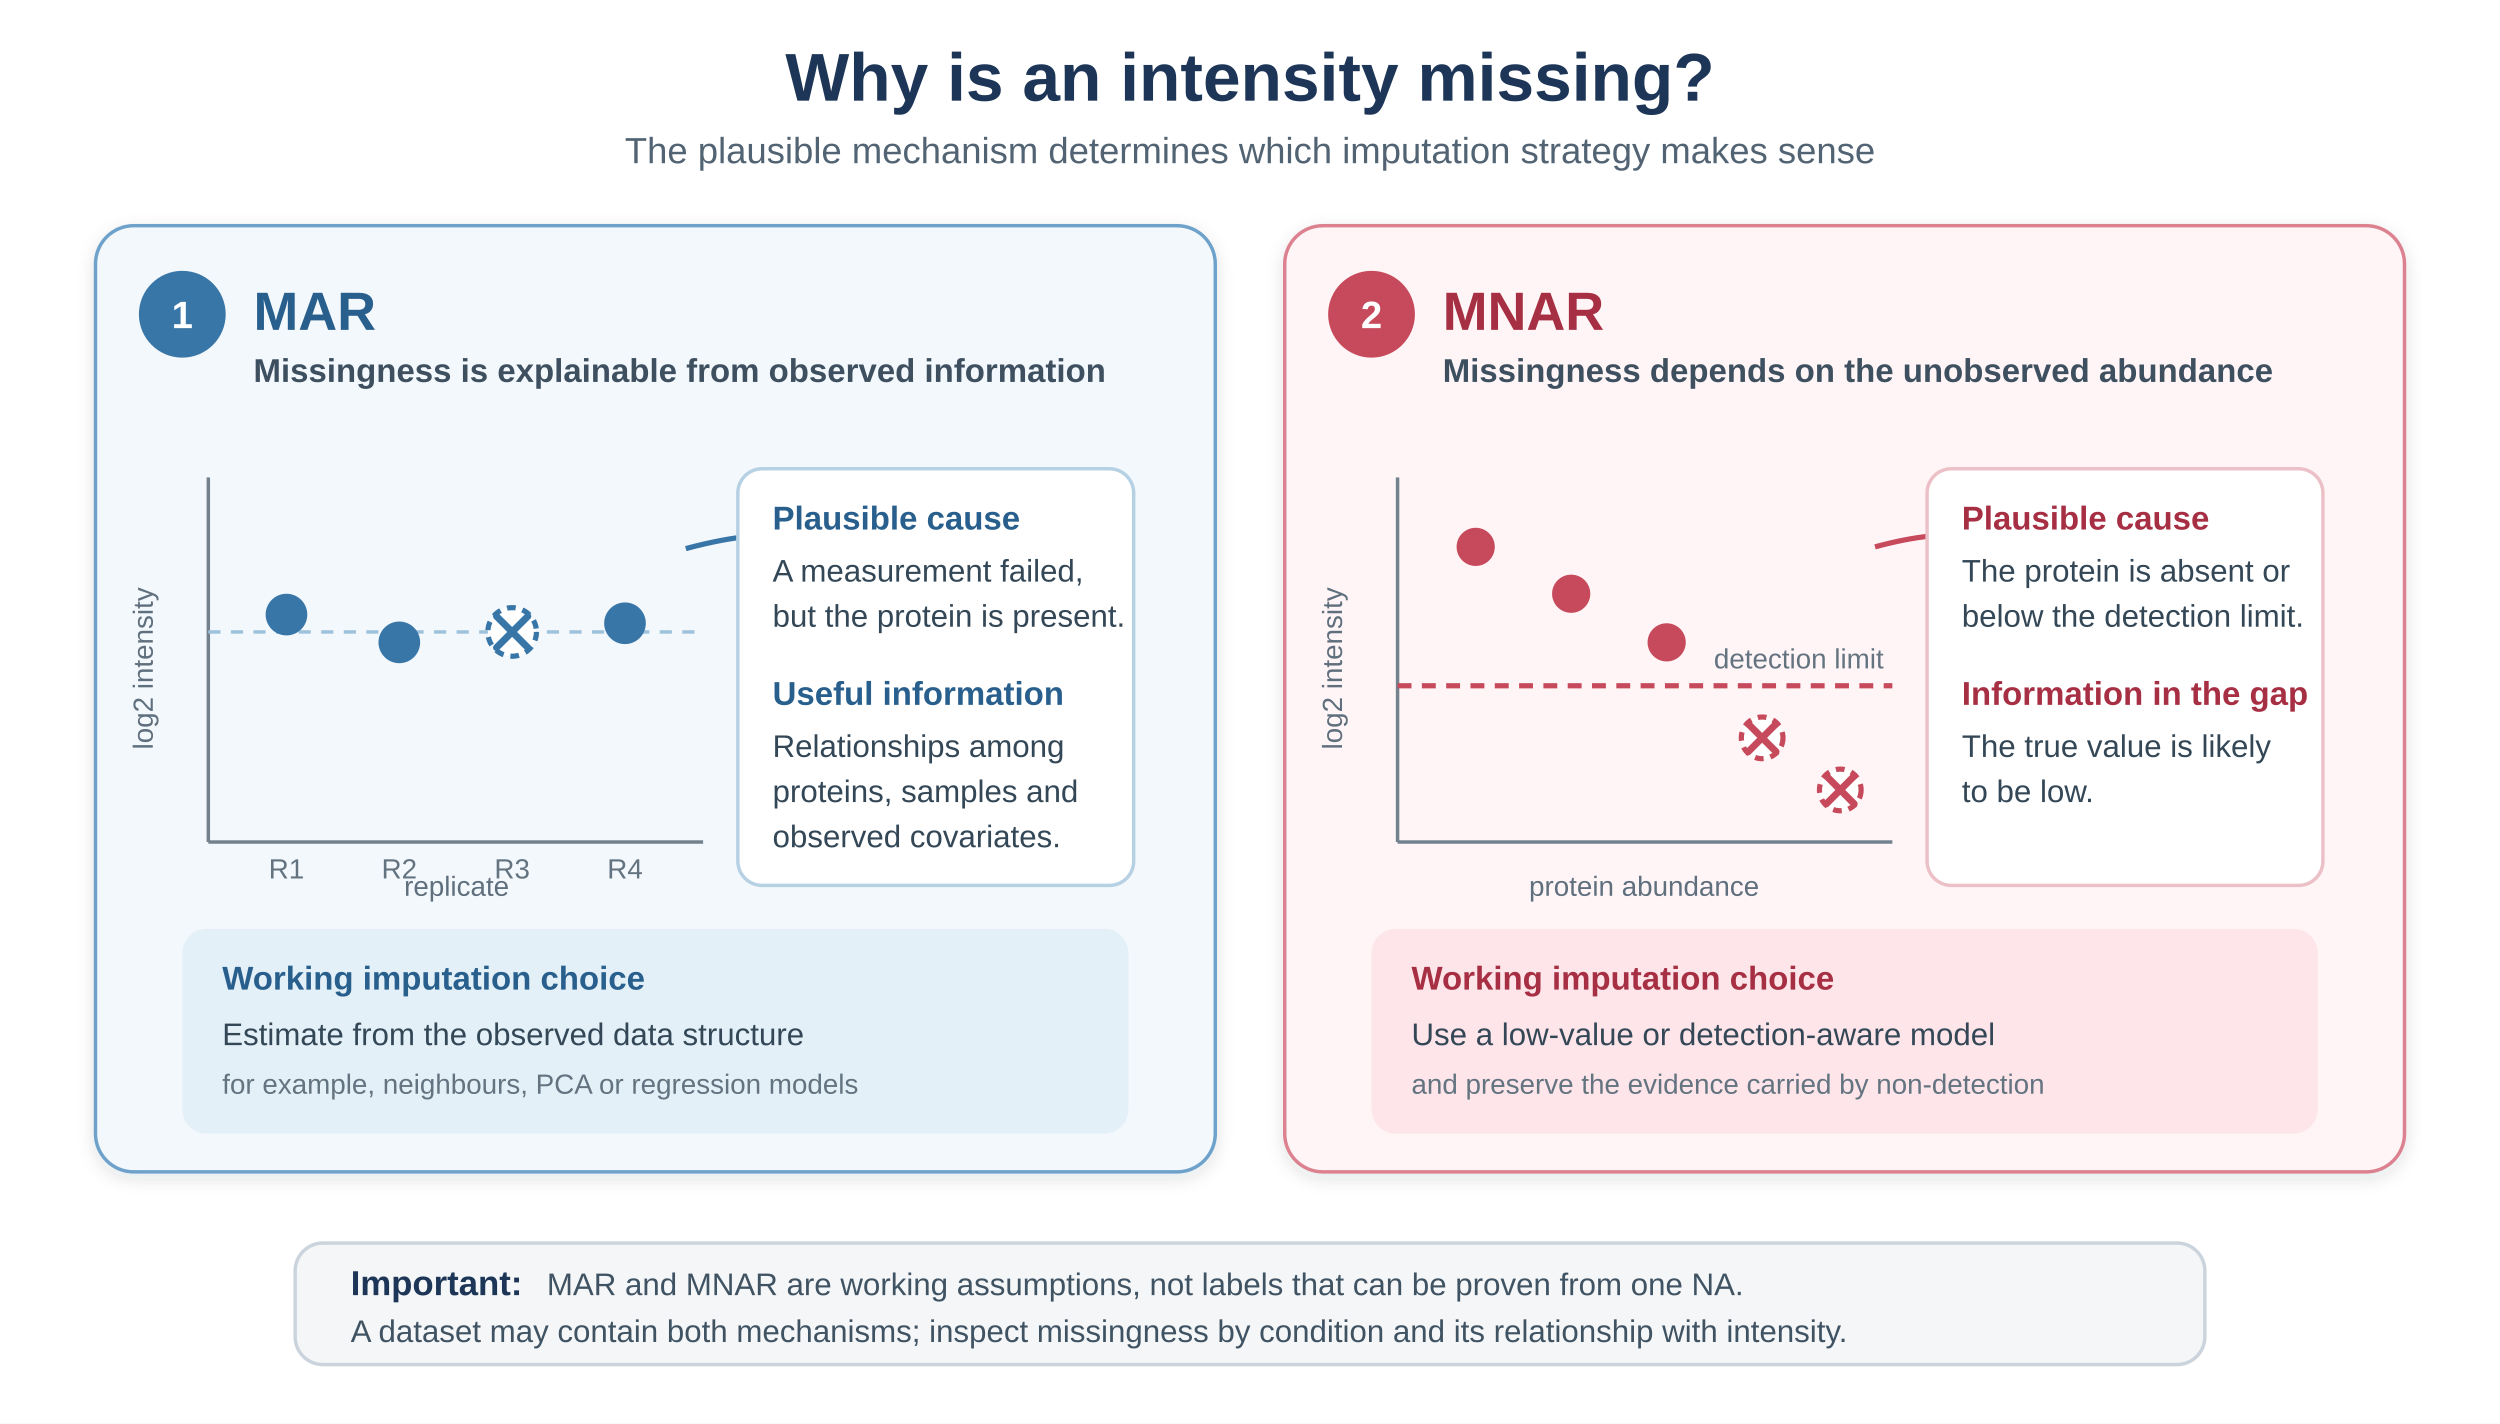
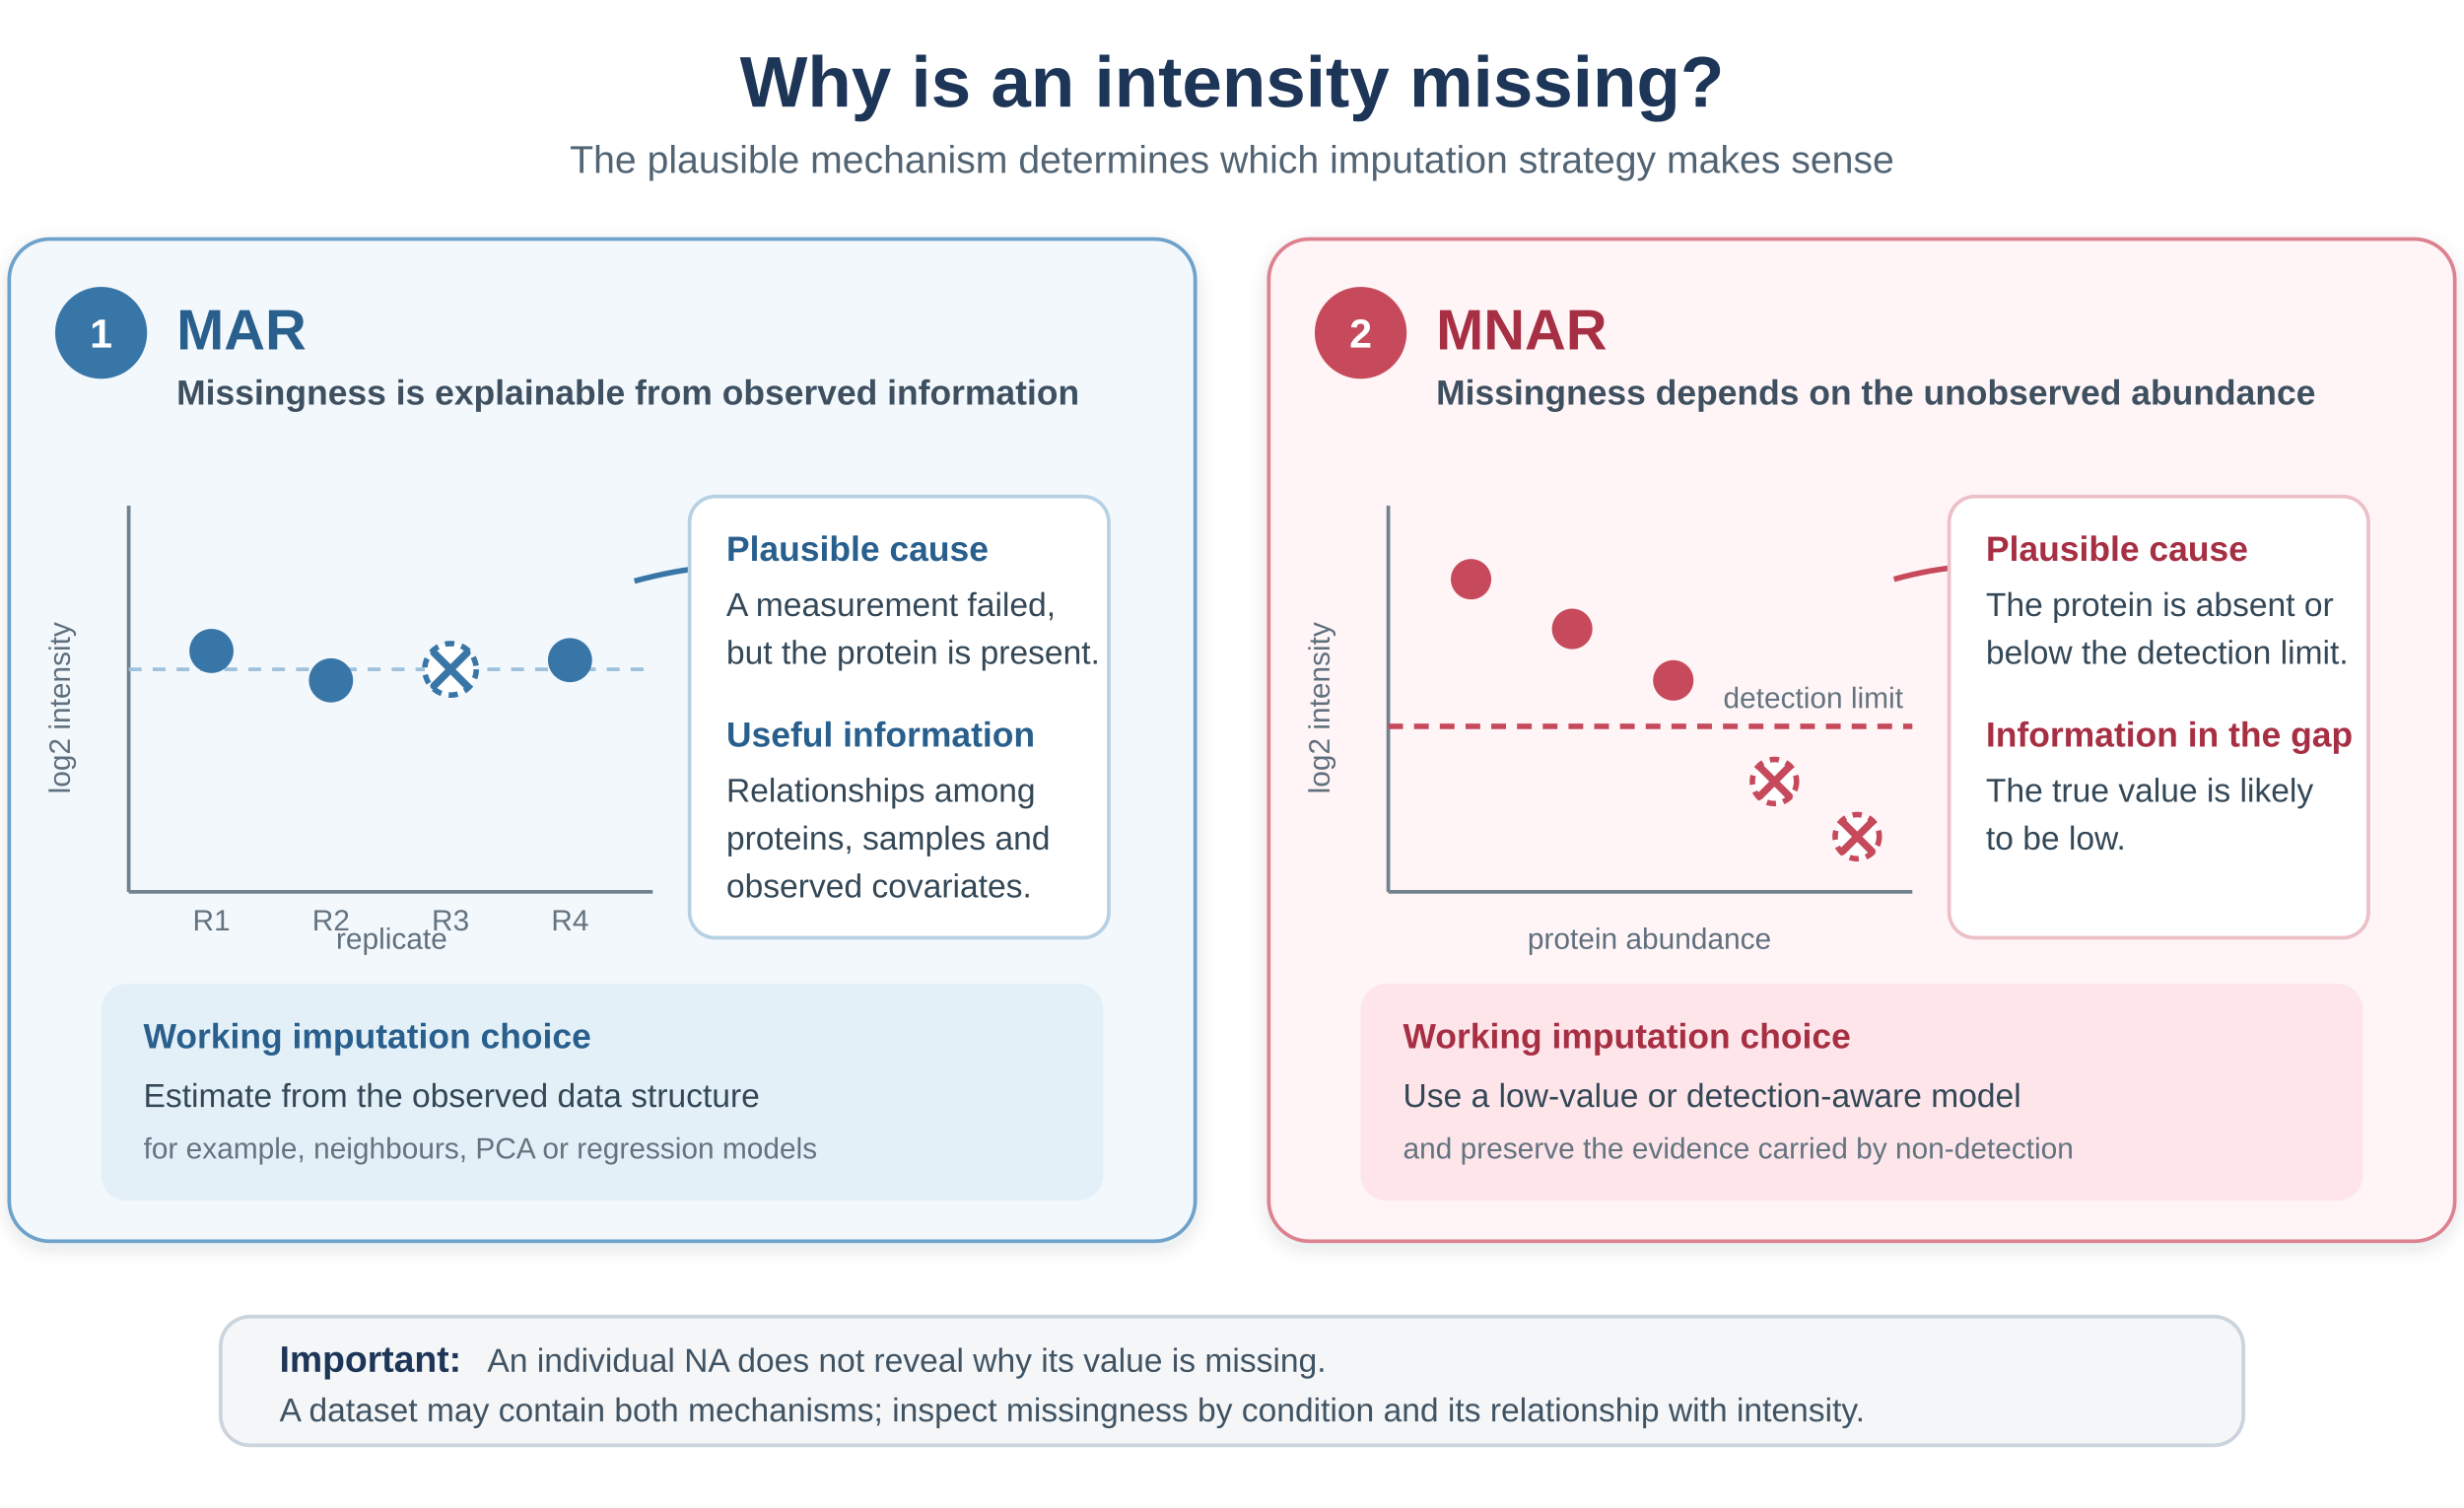
- <svg xmlns="http://www.w3.org/2000/svg" width="1440" height="820" viewBox="0 0 1440 820" role="img" aria-labelledby="title description">
+ <svg xmlns="http://www.w3.org/2000/svg" width="1340" height="820" viewBox="50 0 1340 820" role="img" aria-labelledby="title description">
  <defs>
    <style>
      .sans { font-family: -apple-system, BlinkMacSystemFont, "Segoe UI", Arial, sans-serif; }
      .main-title { font-size: 39px; font-weight: 750; fill: #1d3557; }
      .subtitle { font-size: 21px; fill: #526473; }
      .panel-title { font-size: 31px; font-weight: 750; }
      .panel-subtitle { font-size: 19px; font-weight: 650; fill: #3e5060; }
      .axis { font-size: 16px; fill: #5f6f7d; }
      .label { font-size: 18px; fill: #334756; }
      .strong { font-size: 19px; font-weight: 700; }
      .body { font-size: 18px; fill: #334756; }
      .small { font-size: 16px; fill: #637380; }
      .footer-head { font-size: 20px; font-weight: 750; fill: #1d3557; }
      .footer { font-size: 18px; fill: #405363; }
    </style>
    <filter id="shadow" x="-10%" y="-10%" width="120%" height="130%">
      <feDropShadow dx="0" dy="3" stdDeviation="5" flood-color="#203040" flood-opacity="0.12" />
    </filter>
    <marker id="arrow-blue" markerWidth="10" markerHeight="10" refX="8" refY="5" orient="auto">
      <path d="M0,0 L10,5 L0,10 Z" fill="#3976a8" />
    </marker>
    <marker id="arrow-red" markerWidth="10" markerHeight="10" refX="8" refY="5" orient="auto">
      <path d="M0,0 L10,5 L0,10 Z" fill="#c64a5c" />
    </marker>
  </defs>
-   <rect width="1440" height="820" fill="#ffffff" />
+   <rect x="50" width="1340" height="820" fill="#ffffff" />
  <g class="sans">
    <text x="720" y="58" text-anchor="middle" class="main-title">Why is an intensity missing?</text>
    <text x="720" y="94" text-anchor="middle" class="subtitle">The plausible mechanism determines which imputation strategy makes sense</text>
    <g filter="url(#shadow)">
      <rect x="55" y="130" width="645" height="545" rx="22" fill="#f3f8fc" stroke="#6ea2ca" stroke-width="2" />
    </g>
    <circle cx="105" cy="181" r="25" fill="#3976a8" />
    <text x="105" y="189" text-anchor="middle" font-size="22" font-weight="800" fill="#ffffff">1</text>
    <text x="146" y="190" class="panel-title" fill="#285f8d">MAR</text>
    <text x="146" y="220" class="panel-subtitle">Missingness is explainable from observed information</text>
    <line x1="120" y1="485" x2="120" y2="275" stroke="#71818e" stroke-width="2" />
    <line x1="120" y1="485" x2="405" y2="485" stroke="#71818e" stroke-width="2" />
    <text x="88" y="385" text-anchor="middle" class="axis" transform="rotate(-90 88 385)">log2 intensity</text>
    <text x="263" y="516" text-anchor="middle" class="axis">replicate</text>
    <line x1="120" y1="364" x2="405" y2="364" stroke="#9ec1dc" stroke-width="2" stroke-dasharray="7 6" />
    <circle cx="165" cy="354" r="12" fill="#3976a8" />
    <circle cx="230" cy="370" r="12" fill="#3976a8" />
    <circle cx="360" cy="359" r="12" fill="#3976a8" />
    <circle cx="295" cy="364" r="14" fill="#ffffff" stroke="#3976a8" stroke-width="3" stroke-dasharray="5 4" />
    <path d="M286 355 L304 373 M304 355 L286 373" stroke="#3976a8" stroke-width="4" stroke-linecap="round" />
    <text x="165" y="506" text-anchor="middle" class="small">R1</text>
    <text x="230" y="506" text-anchor="middle" class="small">R2</text>
    <text x="295" y="506" text-anchor="middle" class="small">R3</text>
    <text x="360" y="506" text-anchor="middle" class="small">R4</text>
    <path d="M395 316 C455 300, 478 310, 505 340" fill="none" stroke="#3976a8" stroke-width="3" marker-end="url(#arrow-blue)" />
    <rect x="425" y="270" width="228" height="240" rx="14" fill="#ffffff" stroke="#b7d1e4" stroke-width="2" />
    <text x="445" y="305" class="strong" fill="#285f8d">Plausible cause</text>
    <text x="445" y="335" class="body">A measurement failed,</text>
    <text x="445" y="361" class="body">but the protein is present.</text>
    <text x="445" y="406" class="strong" fill="#285f8d">Useful information</text>
    <text x="445" y="436" class="body">Relationships among</text>
    <text x="445" y="462" class="body">proteins, samples and</text>
    <text x="445" y="488" class="body">observed covariates.</text>
    <rect x="105" y="535" width="545" height="118" rx="14" fill="#e4f0f8" />
    <text x="128" y="570" class="strong" fill="#285f8d">Working imputation choice</text>
    <text x="128" y="602" class="body">Estimate from the observed data structure</text>
    <text x="128" y="630" class="small">for example, neighbours, PCA or regression models</text>
    <g filter="url(#shadow)">
      <rect x="740" y="130" width="645" height="545" rx="22" fill="#fff5f6" stroke="#dc8190" stroke-width="2" />
    </g>
    <circle cx="790" cy="181" r="25" fill="#c64a5c" />
    <text x="790" y="189" text-anchor="middle" font-size="22" font-weight="800" fill="#ffffff">2</text>
    <text x="831" y="190" class="panel-title" fill="#a72f43">MNAR</text>
    <text x="831" y="220" class="panel-subtitle">Missingness depends on the unobserved abundance</text>
    <line x1="805" y1="485" x2="805" y2="275" stroke="#71818e" stroke-width="2" />
    <line x1="805" y1="485" x2="1090" y2="485" stroke="#71818e" stroke-width="2" />
    <text x="773" y="385" text-anchor="middle" class="axis" transform="rotate(-90 773 385)">log2 intensity</text>
    <text x="947" y="516" text-anchor="middle" class="axis">protein abundance</text>
    <line x1="805" y1="395" x2="1090" y2="395" stroke="#c64a5c" stroke-width="3" stroke-dasharray="8 6" />
    <text x="1085" y="385" text-anchor="end" class="small" fill="#a72f43">detection limit</text>
    <circle cx="850" cy="315" r="11" fill="#c64a5c" />
    <circle cx="905" cy="342" r="11" fill="#c64a5c" />
    <circle cx="960" cy="370" r="11" fill="#c64a5c" />
    <circle cx="1015" cy="425" r="12" fill="#ffffff" stroke="#c64a5c" stroke-width="3" stroke-dasharray="5 4" />
    <path d="M1007 417 L1023 433 M1023 417 L1007 433" stroke="#c64a5c" stroke-width="4" stroke-linecap="round" />
    <circle cx="1060" cy="455" r="12" fill="#ffffff" stroke="#c64a5c" stroke-width="3" stroke-dasharray="5 4" />
    <path d="M1052 447 L1068 463 M1068 447 L1052 463" stroke="#c64a5c" stroke-width="4" stroke-linecap="round" />
    <path d="M1080 315 C1135 300, 1165 310, 1190 340" fill="none" stroke="#c64a5c" stroke-width="3" marker-end="url(#arrow-red)" />
    <rect x="1110" y="270" width="228" height="240" rx="14" fill="#ffffff" stroke="#ecc0c7" stroke-width="2" />
    <text x="1130" y="305" class="strong" fill="#a72f43">Plausible cause</text>
    <text x="1130" y="335" class="body">The protein is absent or</text>
    <text x="1130" y="361" class="body">below the detection limit.</text>
    <text x="1130" y="406" class="strong" fill="#a72f43">Information in the gap</text>
    <text x="1130" y="436" class="body">The true value is likely</text>
    <text x="1130" y="462" class="body">to be low.</text>
    <rect x="790" y="535" width="545" height="118" rx="14" fill="#fde5e9" />
    <text x="813" y="570" class="strong" fill="#a72f43">Working imputation choice</text>
    <text x="813" y="602" class="body">Use a low-value or detection-aware model</text>
    <text x="813" y="630" class="small">and preserve the evidence carried by non-detection</text>
    <rect x="170" y="716" width="1100" height="70" rx="16" fill="#f4f6f8" stroke="#cbd4dc" stroke-width="2" />
    <text x="202" y="746" class="footer-head">Important:</text>
-     <text x="315" y="746" class="footer">MAR and MNAR are working assumptions, not labels that can be proven from one NA.</text>
+     <text x="315" y="746" class="footer">An individual NA does not reveal why its value is missing.</text>
    <text x="202" y="773" class="footer">A dataset may contain both mechanisms; inspect missingness by condition and its relationship with intensity.</text>
  </g>
</svg>
